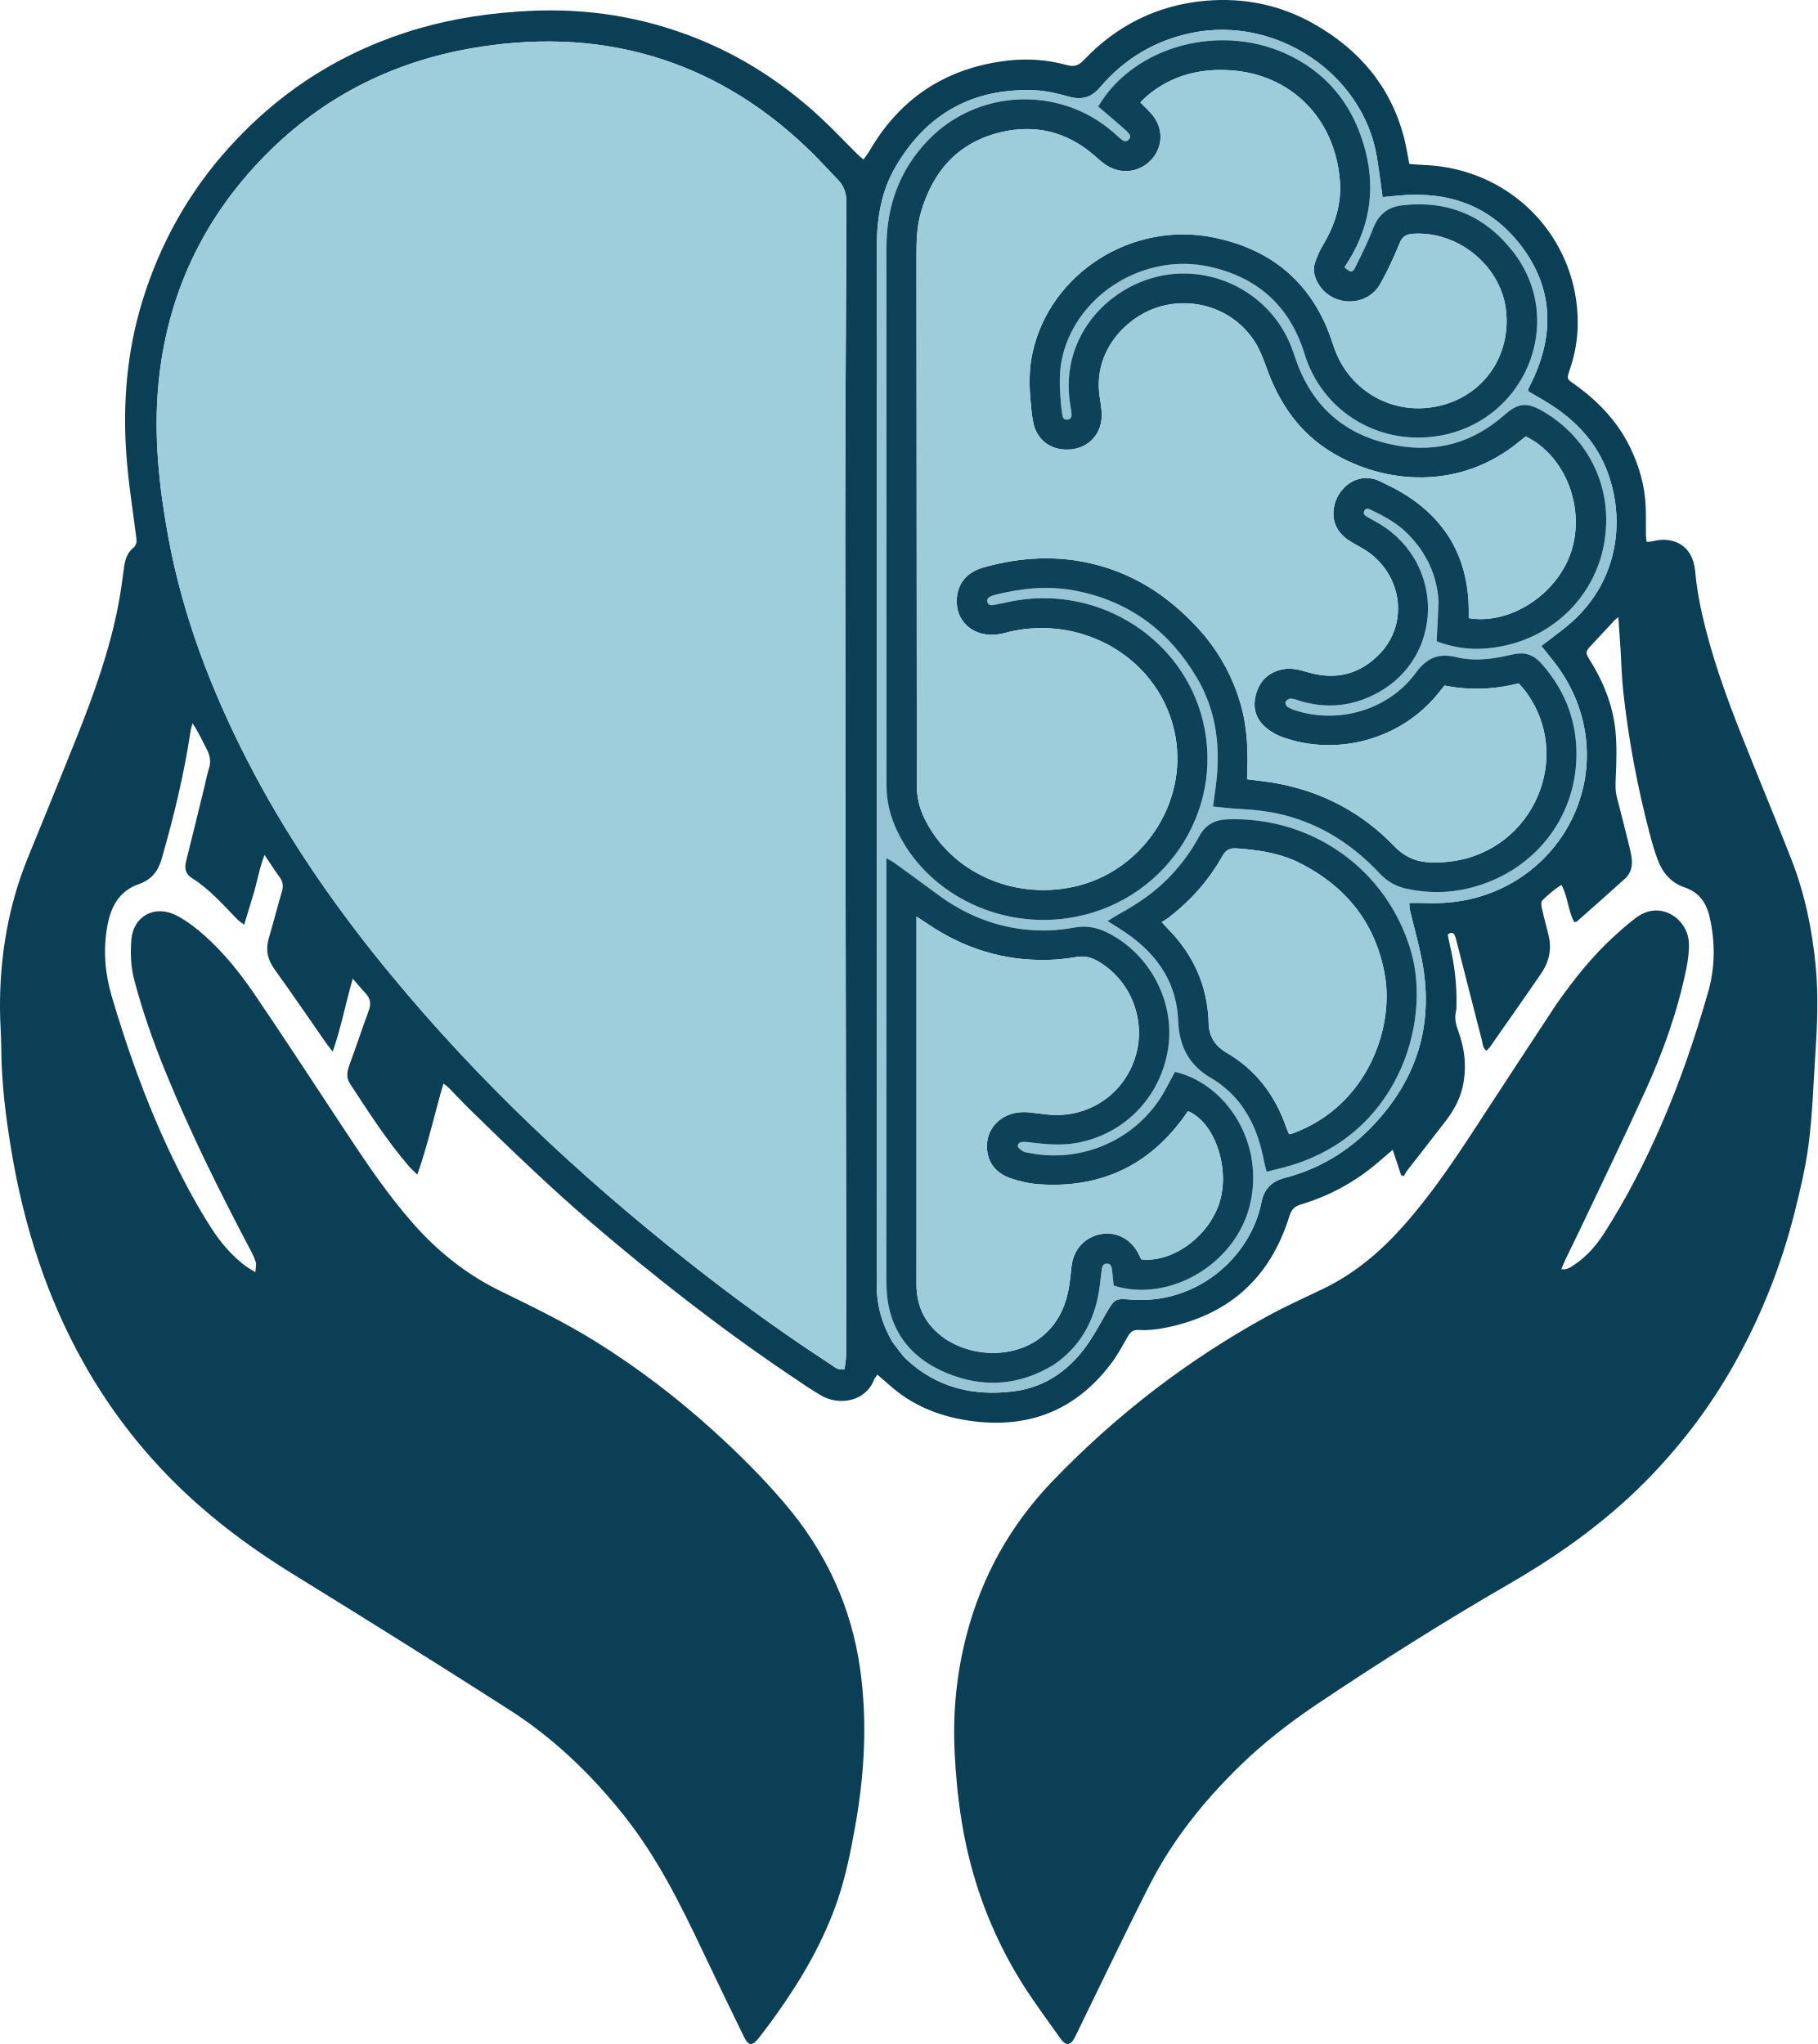
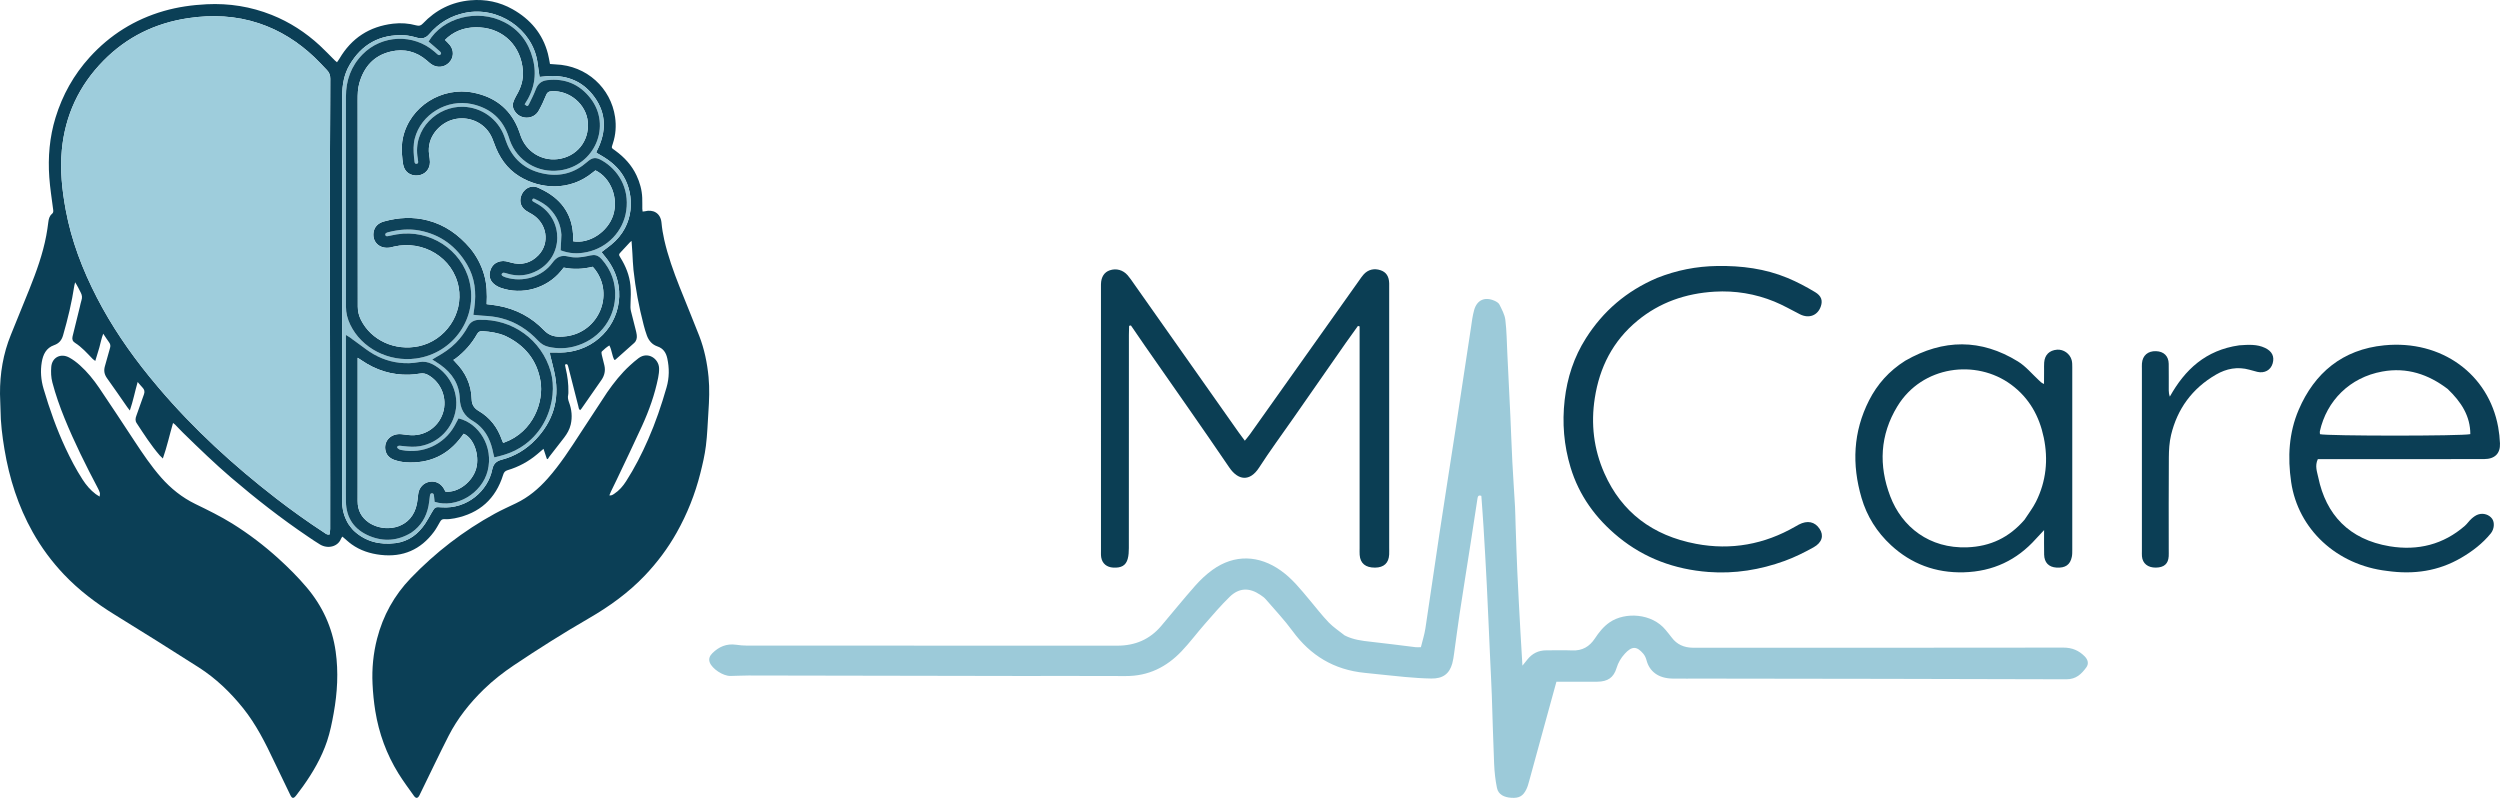
- <svg xmlns="http://www.w3.org/2000/svg" width="40" height="45" viewBox="0 0 40 45" fill="none">
+ <svg xmlns="http://www.w3.org/2000/svg" width="141" height="45" viewBox="0 0 141 45" fill="none">
  <path d="M34.244 22.127C34.629 21.575 35.036 21.061 35.525 20.614C35.683 20.47 35.845 20.327 36.017 20.199C36.55 19.802 37.152 20.239 37.172 20.757C37.18 20.94 37.155 21.127 37.119 21.308C36.93 22.248 36.609 23.149 36.211 24.022C35.749 25.037 35.262 26.041 34.785 27.049C34.679 27.273 34.568 27.495 34.46 27.718C34.428 27.785 34.402 27.855 34.365 27.942C34.492 27.96 34.569 27.899 34.645 27.848C34.923 27.665 35.135 27.419 35.311 27.144C35.793 26.393 36.197 25.602 36.554 24.787C36.973 23.834 37.306 22.851 37.593 21.852C37.751 21.306 37.754 20.755 37.633 20.204C37.564 19.894 37.411 19.648 37.078 19.537C36.782 19.437 36.593 19.215 36.487 18.932C36.412 18.733 36.355 18.527 36.301 18.322C36.035 17.303 35.842 16.271 35.728 15.226C35.694 14.912 35.687 14.596 35.667 14.281C35.653 14.059 35.637 13.836 35.62 13.587C35.577 13.622 35.555 13.636 35.538 13.654C35.368 13.836 35.2 14.02 35.029 14.201C34.897 14.34 34.888 14.363 34.986 14.521C35.29 15.007 35.502 15.529 35.557 16.098C35.589 16.431 35.578 16.769 35.563 17.103C35.557 17.255 35.548 17.401 35.587 17.551C35.682 17.91 35.77 18.27 35.86 18.63C35.881 18.717 35.903 18.804 35.913 18.892C35.934 19.064 35.899 19.224 35.765 19.345C35.416 19.661 35.063 19.973 34.71 20.285C34.701 20.293 34.685 20.293 34.651 20.302C34.51 20.056 34.516 19.754 34.367 19.482C34.203 19.583 34.071 19.703 33.944 19.824C33.911 19.856 33.927 19.953 33.941 20.016C33.985 20.217 34.043 20.415 34.089 20.616C34.155 20.906 34.092 21.179 33.927 21.422C33.553 21.969 33.171 22.51 32.791 23.054C32.772 23.081 32.746 23.103 32.72 23.133C32.631 23.074 32.637 22.983 32.618 22.91C32.432 22.191 32.251 21.472 32.067 20.753C32.054 20.7 32.041 20.645 32.02 20.595C31.993 20.532 31.945 20.519 31.865 20.571C31.877 20.634 31.888 20.706 31.905 20.777C32.009 21.213 32.066 21.654 32.057 22.103C32.056 22.158 32.059 22.214 32.046 22.267C32.01 22.414 32.042 22.549 32.093 22.689C32.244 23.097 32.288 23.516 32.189 23.944C32.125 24.216 31.99 24.456 31.821 24.677C31.54 25.045 31.253 25.408 30.969 25.774C30.94 25.811 30.92 25.855 30.895 25.895C30.876 25.887 30.857 25.878 30.838 25.87C30.779 25.692 30.721 25.515 30.654 25.314C30.525 25.424 30.416 25.518 30.307 25.61C29.812 26.029 29.252 26.333 28.629 26.518C28.48 26.563 28.421 26.64 28.378 26.778C27.96 28.128 27.052 28.956 25.638 29.234C25.454 29.27 25.261 29.293 25.076 29.28C24.931 29.269 24.876 29.331 24.817 29.433C24.707 29.624 24.604 29.821 24.472 29.997C23.728 30.999 22.725 31.441 21.467 31.295C20.876 31.227 20.319 31.048 19.833 30.7C19.653 30.571 19.493 30.417 19.311 30.264C19.285 30.303 19.253 30.337 19.237 30.377C19.056 30.846 18.481 30.967 18.056 30.713C17.829 30.578 17.611 30.428 17.392 30.28C15.862 29.249 14.414 28.115 13.016 26.92C12.568 26.537 12.134 26.139 11.704 25.736C11.238 25.301 10.783 24.855 10.326 24.41C10.172 24.26 10.027 24.101 9.877 23.948C9.85 23.92 9.816 23.899 9.76 23.855C9.563 24.524 9.422 25.185 9.185 25.86C9.107 25.783 9.052 25.735 9.005 25.681C8.515 25.113 8.114 24.484 7.705 23.861C7.617 23.727 7.637 23.593 7.69 23.449C7.838 23.049 7.97 22.644 8.118 22.244C8.176 22.089 8.146 21.968 8.033 21.853C7.947 21.765 7.872 21.669 7.764 21.544C7.607 22.094 7.508 22.617 7.323 23.153C7.26 23.071 7.217 23.02 7.179 22.965C6.8 22.421 6.427 21.873 6.039 21.335C5.885 21.12 5.843 20.905 5.916 20.656C6.017 20.313 6.105 19.967 6.206 19.624C6.24 19.509 6.229 19.413 6.157 19.315C6.049 19.167 5.95 19.011 5.822 18.821C5.713 19.102 5.673 19.357 5.602 19.604C5.531 19.846 5.456 20.087 5.374 20.357C5.303 20.302 5.257 20.276 5.222 20.239C4.909 19.916 4.613 19.577 4.225 19.332C4.094 19.25 4.054 19.127 4.093 18.973C4.232 18.42 4.366 17.866 4.502 17.312C4.533 17.186 4.555 17.056 4.596 16.932C4.643 16.786 4.63 16.652 4.561 16.516C4.461 16.321 4.369 16.122 4.237 15.921C4.222 15.982 4.202 16.042 4.193 16.103C4.049 17.055 3.824 17.989 3.556 18.915C3.478 19.185 3.332 19.368 3.05 19.467C2.603 19.623 2.428 19.994 2.356 20.422C2.27 20.93 2.311 21.43 2.457 21.927C2.794 23.07 3.19 24.191 3.695 25.273C3.981 25.884 4.293 26.483 4.661 27.052C4.861 27.36 5.097 27.64 5.395 27.865C5.453 27.909 5.519 27.944 5.62 28.007C5.627 27.909 5.646 27.85 5.632 27.799C5.609 27.714 5.57 27.631 5.529 27.552C4.844 26.254 4.19 24.941 3.637 23.582C3.369 22.925 3.135 22.257 2.954 21.571C2.877 21.279 2.868 20.985 2.891 20.692C2.933 20.163 3.416 19.905 3.897 20.161C4.115 20.277 4.318 20.433 4.503 20.598C4.924 20.973 5.277 21.412 5.592 21.874C6.271 22.872 6.929 23.885 7.595 24.893C8.059 25.596 8.529 26.295 9.088 26.931C9.634 27.551 10.27 28.061 11.018 28.425C11.727 28.77 12.434 29.115 13.103 29.531C14.032 30.11 14.898 30.769 15.706 31.503C16.267 32.012 16.802 32.544 17.289 33.12C18.183 34.174 18.738 35.379 18.931 36.74C19.095 37.907 19.028 39.067 18.82 40.222C18.724 40.757 18.618 41.289 18.445 41.805C18.135 42.727 17.651 43.559 17.088 44.35C16.964 44.525 16.834 44.696 16.703 44.865C16.558 45.051 16.475 45.046 16.375 44.842C16.07 44.217 15.767 43.591 15.469 42.962C14.968 41.903 14.447 40.856 13.703 39.931C12.991 39.045 12.179 38.263 11.218 37.647C9.642 36.638 8.056 35.646 6.463 34.664C5.415 34.018 4.444 33.282 3.6 32.392C2.916 31.671 2.331 30.878 1.845 30.013C1.022 28.548 0.524 26.976 0.25 25.331C0.126 24.586 0.033 23.837 0.028 23.08C0.026 22.792 0.002 22.505 0 22.217C-0.007 21.066 0.178 19.949 0.616 18.877C0.967 18.016 1.319 17.156 1.664 16.294C2.055 15.316 2.414 14.326 2.609 13.289C2.656 13.039 2.693 12.787 2.724 12.536C2.746 12.354 2.784 12.183 2.935 12.059C3.009 11.998 3.011 11.922 3 11.835C2.922 11.223 2.823 10.612 2.78 9.997C2.7 8.86 2.795 7.735 3.131 6.636C3.522 5.361 4.159 4.218 5.061 3.225C6.2 1.971 7.593 1.095 9.238 0.621C10.026 0.394 10.832 0.281 11.654 0.24C12.925 0.177 14.147 0.372 15.324 0.841C16.34 1.245 17.239 1.832 18.037 2.567C18.327 2.834 18.597 3.123 18.877 3.401C18.91 3.434 18.949 3.463 19.006 3.511C19.057 3.437 19.107 3.374 19.147 3.305C19.821 2.155 20.829 1.493 22.17 1.335C22.61 1.283 23.052 1.314 23.481 1.432C23.631 1.473 23.731 1.452 23.845 1.332C24.574 0.561 25.474 0.108 26.543 0.016C27.379 -0.055 28.175 0.107 28.906 0.519C29.917 1.087 30.608 1.906 30.902 3.027C30.926 3.12 30.944 3.214 30.963 3.308C30.982 3.402 30.998 3.496 31.019 3.609C31.131 3.617 31.233 3.628 31.335 3.632C33.102 3.699 34.455 4.977 34.69 6.601C34.762 7.1 34.728 7.602 34.567 8.088C34.471 8.377 34.474 8.328 34.712 8.502C35.219 8.874 35.632 9.323 35.899 9.892C36.088 10.294 36.205 10.717 36.222 11.162C36.23 11.366 36.224 11.571 36.226 11.775C36.227 11.822 36.236 11.869 36.243 11.931C36.298 11.925 36.345 11.925 36.388 11.914C36.798 11.806 37.255 11.981 37.309 12.565C37.338 12.885 37.391 13.205 37.462 13.519C37.669 14.433 37.985 15.313 38.33 16.184C38.695 17.105 39.078 18.02 39.437 18.943C39.727 19.691 39.886 20.47 39.963 21.267C40.026 21.926 39.998 22.583 39.954 23.24C39.911 23.876 39.893 24.516 39.813 25.147C39.748 25.67 39.626 26.188 39.497 26.7C39.201 27.872 38.757 28.989 38.161 30.046C37.669 30.922 37.07 31.721 36.375 32.453C35.45 33.425 34.373 34.202 33.21 34.874C31.77 35.707 30.364 36.595 28.983 37.521C28.382 37.925 27.812 38.369 27.294 38.872C26.495 39.649 25.805 40.514 25.3 41.504C24.79 42.504 24.309 43.519 23.816 44.527C23.762 44.638 23.71 44.751 23.653 44.861C23.562 45.035 23.461 45.048 23.343 44.883C23.047 44.467 22.741 44.056 22.472 43.623C21.8 42.537 21.371 41.359 21.167 40.104C21.085 39.596 21.035 39.085 21.011 38.57C20.97 37.706 21.052 36.858 21.267 36.022C21.6 34.724 22.233 33.578 23.167 32.607C24.558 31.16 26.136 29.94 27.908 28.97C28.299 28.757 28.707 28.574 29.108 28.381C29.805 28.047 30.379 27.563 30.885 26.993C31.596 26.193 32.17 25.299 32.749 24.407C33.242 23.65 33.74 22.895 34.244 22.127ZM8.427 21.245C8.604 21.458 8.779 21.672 8.958 21.883C10.929 24.202 13.166 26.248 15.579 28.114C16.453 28.789 17.352 29.432 18.279 30.036C18.363 30.09 18.439 30.175 18.589 30.143C18.6 30.044 18.622 29.939 18.622 29.833C18.625 28.941 18.625 28.048 18.623 27.156C18.616 22.035 18.606 16.913 18.603 11.792C18.602 9.823 18.616 7.854 18.624 5.884C18.625 5.404 18.623 4.923 18.628 4.443C18.63 4.254 18.574 4.092 18.442 3.956C18.206 3.712 17.979 3.459 17.732 3.227C16.829 2.373 15.801 1.713 14.606 1.316C13.3 0.883 11.967 0.821 10.61 1.025C8.75 1.304 7.152 2.088 5.843 3.415C4.455 4.822 3.671 6.512 3.487 8.46C3.38 9.595 3.501 10.722 3.707 11.84C4.028 13.576 4.654 15.208 5.462 16.777C6.279 18.364 7.282 19.833 8.427 21.245ZM19.649 29.554C19.752 29.683 19.842 29.827 19.962 29.938C20.625 30.552 21.431 30.743 22.309 30.631C23.048 30.538 23.593 30.119 23.992 29.515C24.121 29.319 24.23 29.11 24.349 28.908C24.537 28.589 24.538 28.584 24.904 28.612C26.348 28.721 27.524 27.676 27.763 26.474C27.824 26.171 27.988 26.007 28.283 25.93C29.039 25.734 29.681 25.345 30.214 24.785C31.181 23.768 31.557 22.573 31.307 21.201C31.236 20.81 31.124 20.426 31.033 20.038C31.021 19.989 31.023 19.936 31.018 19.879C31.14 19.879 31.244 19.875 31.348 19.88C31.713 19.896 32.074 19.867 32.429 19.778C34.088 19.364 35.155 17.767 34.885 16.108C34.786 15.503 34.531 14.97 34.143 14.494C34.071 14.405 34 14.315 33.924 14.22C34.119 14.071 34.298 13.94 34.47 13.801C35.834 12.697 35.777 10.984 35.175 9.958C34.881 9.456 34.451 9.091 33.951 8.798C33.844 8.735 33.736 8.673 33.636 8.614C33.638 8.584 33.635 8.569 33.64 8.558C33.684 8.465 33.733 8.373 33.774 8.279C34.234 7.23 34.145 6.234 33.419 5.334C32.752 4.509 31.847 4.207 30.792 4.305C30.677 4.315 30.561 4.327 30.431 4.34C30.387 4.032 30.352 3.746 30.306 3.463C30.007 1.63 28.093 0.343 26.237 0.723C25.418 0.891 24.745 1.297 24.212 1.923C24.022 2.146 23.809 2.209 23.524 2.128C23.284 2.06 23.033 1.999 22.785 1.988C21.419 1.93 20.398 2.502 19.718 3.66C19.401 4.198 19.301 4.793 19.299 5.404C19.294 6.853 19.297 8.302 19.297 9.751C19.298 14.509 19.3 19.268 19.3 24.026C19.301 25.441 19.301 26.855 19.296 28.27C19.294 28.721 19.404 29.139 19.649 29.554Z" fill="#0B3F56" />
  <path d="M8.418 21.234C7.282 19.833 6.279 18.364 5.462 16.777C4.654 15.208 4.028 13.576 3.707 11.84C3.501 10.722 3.38 9.595 3.487 8.46C3.671 6.512 4.455 4.822 5.843 3.415C7.152 2.088 8.75 1.304 10.61 1.025C11.967 0.821 13.3 0.883 14.606 1.316C15.801 1.713 16.829 2.373 17.732 3.227C17.979 3.459 18.206 3.712 18.442 3.956C18.574 4.092 18.63 4.254 18.628 4.443C18.623 4.923 18.625 5.404 18.624 5.884C18.616 7.854 18.602 9.823 18.603 11.792C18.606 16.913 18.616 22.035 18.623 27.156C18.625 28.048 18.625 28.941 18.622 29.833C18.622 29.939 18.6 30.044 18.589 30.143C18.439 30.175 18.363 30.09 18.279 30.036C17.352 29.432 16.453 28.789 15.579 28.114C13.166 26.248 10.929 24.202 8.958 21.883C8.779 21.672 8.604 21.458 8.418 21.234Z" fill="#9ECDDC" />
  <path d="M19.641 29.541C19.404 29.139 19.294 28.721 19.296 28.27C19.301 26.855 19.301 25.441 19.3 24.026C19.3 19.268 19.298 14.509 19.297 9.751C19.297 8.302 19.294 6.853 19.299 5.404C19.301 4.793 19.401 4.198 19.718 3.66C20.398 2.502 21.419 1.93 22.785 1.988C23.033 1.999 23.284 2.06 23.524 2.128C23.809 2.209 24.022 2.146 24.212 1.923C24.745 1.297 25.418 0.891 26.237 0.723C28.093 0.343 30.007 1.63 30.306 3.463C30.352 3.746 30.387 4.032 30.431 4.34C30.561 4.327 30.677 4.315 30.792 4.305C31.847 4.207 32.752 4.509 33.419 5.334C34.145 6.234 34.234 7.23 33.774 8.279C33.733 8.373 33.684 8.465 33.64 8.558C33.635 8.569 33.638 8.584 33.636 8.614C33.736 8.673 33.844 8.735 33.951 8.798C34.451 9.091 34.881 9.456 35.175 9.958C35.777 10.984 35.834 12.697 34.47 13.801C34.298 13.94 34.119 14.071 33.924 14.22C34 14.315 34.071 14.405 34.143 14.494C34.531 14.97 34.786 15.503 34.885 16.108C35.155 17.767 34.088 19.364 32.429 19.778C32.074 19.867 31.713 19.896 31.348 19.88C31.244 19.875 31.14 19.879 31.018 19.879C31.023 19.936 31.021 19.989 31.033 20.038C31.124 20.426 31.236 20.81 31.307 21.201C31.557 22.573 31.181 23.768 30.214 24.785C29.681 25.345 29.039 25.734 28.283 25.93C27.988 26.007 27.824 26.171 27.763 26.474C27.524 27.676 26.348 28.721 24.904 28.612C24.538 28.584 24.537 28.589 24.349 28.908C24.23 29.11 24.121 29.319 23.992 29.515C23.593 30.119 23.048 30.538 22.309 30.631C21.431 30.743 20.625 30.552 19.962 29.938C19.842 29.827 19.752 29.683 19.641 29.541ZM31.666 13.264C31.651 13.549 31.636 13.835 31.62 14.118C32.106 14.302 32.567 14.332 33.108 14.217C34.264 13.972 35.152 13.05 35.321 11.878C35.505 10.603 34.858 9.572 33.958 9.054C33.604 8.85 33.418 8.867 33.111 9.137C32.431 9.735 31.645 9.97 30.743 9.808C29.74 9.628 29.02 9.092 28.617 8.164C28.552 8.012 28.502 7.855 28.446 7.7C28.093 6.717 27.172 6.056 26.125 6.022C24.694 5.975 23.262 7.242 23.561 8.941C23.571 9.001 23.581 9.062 23.585 9.124C23.588 9.185 23.564 9.232 23.493 9.238C23.422 9.244 23.391 9.201 23.382 9.141C23.368 9.046 23.357 8.95 23.349 8.855C23.319 8.505 23.305 8.156 23.394 7.81C23.744 6.445 25.22 5.562 26.619 5.871C27.666 6.103 28.354 6.714 28.688 7.713C28.71 7.778 28.729 7.844 28.752 7.909C29.169 9.076 30.326 9.774 31.57 9.611C33.544 9.352 34.512 7.091 33.3 5.539C32.689 4.755 31.87 4.401 30.855 4.521C30.526 4.561 30.333 4.738 30.218 5.039C30.11 5.321 29.974 5.592 29.84 5.864C29.767 6.013 29.739 6.011 29.589 5.884C30.122 5.097 30.292 4.24 30.052 3.315C29.813 2.397 29.295 1.683 28.429 1.243C26.927 0.48 24.971 0.985 24.171 2.345C24.279 2.437 24.389 2.531 24.499 2.625C24.599 2.712 24.7 2.796 24.796 2.886C24.851 2.938 24.919 2.998 24.84 3.077C24.773 3.143 24.711 3.094 24.657 3.049C24.603 3.004 24.553 2.956 24.501 2.911C23.325 1.886 21.529 1.957 20.442 3.072C19.794 3.737 19.511 4.543 19.511 5.451C19.51 9.4 19.512 13.348 19.512 17.296C19.512 17.653 19.598 17.987 19.753 18.309C20.388 19.634 21.917 20.435 23.476 20.218C25.592 19.924 26.981 17.888 26.471 15.851C26.027 14.072 24.237 12.917 22.386 13.217C22.221 13.243 22.058 13.285 21.893 13.315C21.832 13.325 21.758 13.338 21.734 13.258C21.708 13.171 21.779 13.139 21.846 13.112C21.865 13.104 21.886 13.1 21.906 13.095C22.482 12.95 23.063 12.89 23.651 13.001C24.854 13.228 25.739 13.898 26.344 14.924C26.79 15.678 26.872 16.504 26.753 17.357C26.735 17.483 26.718 17.61 26.698 17.756C26.891 17.774 27.063 17.797 27.236 17.806C27.586 17.824 27.933 17.86 28.273 17.947C29.104 18.162 29.787 18.611 30.362 19.226C30.524 19.399 30.716 19.513 30.948 19.564C31.42 19.669 31.891 19.667 32.36 19.548C33.687 19.214 34.618 18.12 34.693 16.777C34.738 15.961 34.481 15.235 33.932 14.614C33.807 14.473 33.657 14.377 33.461 14.386C33.357 14.39 33.254 14.416 33.152 14.439C32.786 14.52 32.414 14.556 32.05 14.467C31.653 14.37 31.395 14.492 31.159 14.816C30.573 15.62 29.477 15.949 28.519 15.642C28.454 15.621 28.387 15.594 28.331 15.556C28.305 15.538 28.282 15.476 28.295 15.452C28.313 15.418 28.364 15.379 28.401 15.38C28.469 15.381 28.537 15.407 28.603 15.428C29.204 15.613 29.782 15.549 30.326 15.251C31.774 14.458 31.802 12.418 30.381 11.543C30.286 11.485 30.186 11.434 30.09 11.378C30.04 11.349 29.994 11.313 30.029 11.246C30.066 11.177 30.121 11.201 30.173 11.225C30.476 11.369 30.768 11.527 31.004 11.773C31.399 12.182 31.627 12.662 31.666 13.264ZM23.217 30.031C23.749 29.663 24.046 29.149 24.169 28.533C24.206 28.345 24.223 28.152 24.247 27.962C24.257 27.889 24.274 27.818 24.364 27.819C24.456 27.82 24.469 27.895 24.477 27.966C24.489 28.081 24.5 28.196 24.512 28.303C25.726 28.689 27.177 27.84 27.504 26.556C27.852 25.189 27.007 23.864 25.86 23.597C25.784 23.74 25.709 23.886 25.628 24.03C25.042 25.07 23.846 25.616 22.66 25.384C22.612 25.375 22.558 25.371 22.519 25.347C22.471 25.317 22.4 25.268 22.401 25.229C22.404 25.143 22.491 25.138 22.562 25.14C22.625 25.142 22.687 25.153 22.749 25.16C23.063 25.197 23.378 25.219 23.69 25.164C24.753 24.976 25.555 24.143 25.713 23.067C25.863 22.046 25.304 20.992 24.368 20.529C24.136 20.414 23.898 20.372 23.638 20.422C23.272 20.492 22.902 20.503 22.531 20.46C21.833 20.379 21.212 20.115 20.652 19.703C20.334 19.468 20.014 19.235 19.693 19.002C19.646 18.968 19.592 18.942 19.51 18.894C19.51 19.008 19.51 19.088 19.51 19.168C19.51 21.694 19.51 24.221 19.51 26.747C19.51 27.262 19.503 27.777 19.511 28.291C19.526 29.22 19.982 29.876 20.843 30.232C21.647 30.564 22.442 30.506 23.217 30.031ZM26.689 23.756C27.063 23.981 27.338 24.294 27.533 24.677C27.677 24.962 27.763 25.265 27.823 25.576C27.837 25.647 27.859 25.718 27.879 25.796C28.015 25.762 28.129 25.735 28.244 25.705C30.764 25.052 31.507 22.53 31.061 20.961C30.551 19.172 28.906 17.969 27.01 18.038C26.735 18.048 26.529 18.163 26.399 18.404C26.215 18.746 25.986 19.056 25.713 19.335C25.394 19.659 25.02 19.91 24.622 20.129C24.546 20.17 24.474 20.219 24.378 20.278C24.549 20.388 24.692 20.473 24.827 20.568C25.494 21.039 25.903 21.659 25.932 22.481C25.952 23.032 26.17 23.46 26.689 23.756Z" fill="#96C5D5" />
  <path d="M31.664 13.246C31.627 12.662 31.399 12.182 31.004 11.773C30.768 11.527 30.476 11.369 30.173 11.225C30.121 11.201 30.066 11.177 30.029 11.246C29.994 11.313 30.04 11.349 30.09 11.378C30.186 11.434 30.286 11.485 30.381 11.543C31.802 12.418 31.774 14.458 30.326 15.251C29.782 15.549 29.204 15.613 28.603 15.428C28.537 15.407 28.469 15.381 28.401 15.38C28.364 15.379 28.313 15.418 28.295 15.452C28.282 15.476 28.305 15.538 28.331 15.556C28.387 15.594 28.454 15.621 28.519 15.642C29.477 15.949 30.573 15.62 31.159 14.816C31.395 14.492 31.653 14.37 32.05 14.467C32.414 14.556 32.786 14.52 33.152 14.439C33.254 14.416 33.357 14.39 33.461 14.386C33.657 14.377 33.807 14.473 33.932 14.614C34.481 15.235 34.738 15.961 34.693 16.777C34.618 18.12 33.687 19.214 32.36 19.548C31.891 19.667 31.42 19.669 30.948 19.564C30.716 19.513 30.524 19.399 30.362 19.226C29.787 18.611 29.104 18.162 28.273 17.947C27.933 17.86 27.586 17.824 27.236 17.806C27.063 17.797 26.891 17.774 26.698 17.756C26.718 17.61 26.735 17.483 26.753 17.357C26.872 16.504 26.79 15.678 26.344 14.924C25.739 13.898 24.854 13.228 23.651 13.001C23.063 12.89 22.482 12.95 21.906 13.095C21.886 13.1 21.865 13.104 21.846 13.112C21.779 13.139 21.708 13.171 21.734 13.258C21.758 13.338 21.832 13.325 21.893 13.315C22.058 13.285 22.221 13.243 22.386 13.217C24.237 12.917 26.027 14.072 26.471 15.851C26.981 17.888 25.592 19.924 23.476 20.218C21.917 20.435 20.388 19.634 19.753 18.309C19.598 17.987 19.512 17.653 19.512 17.296C19.512 13.348 19.51 9.4 19.511 5.451C19.511 4.543 19.794 3.737 20.442 3.072C21.529 1.957 23.325 1.886 24.501 2.911C24.553 2.956 24.603 3.004 24.657 3.049C24.711 3.094 24.773 3.143 24.84 3.077C24.919 2.998 24.851 2.938 24.796 2.886C24.7 2.796 24.599 2.712 24.499 2.625C24.389 2.531 24.279 2.437 24.171 2.345C24.971 0.985 26.927 0.48 28.429 1.243C29.295 1.683 29.813 2.397 30.052 3.315C30.292 4.24 30.122 5.097 29.589 5.884C29.739 6.011 29.767 6.013 29.84 5.864C29.974 5.592 30.11 5.321 30.218 5.039C30.333 4.738 30.526 4.561 30.855 4.521C31.87 4.401 32.689 4.755 33.3 5.539C34.512 7.091 33.544 9.352 31.57 9.611C30.326 9.774 29.169 9.076 28.752 7.909C28.729 7.844 28.71 7.778 28.688 7.713C28.354 6.714 27.666 6.103 26.619 5.871C25.22 5.562 23.744 6.445 23.394 7.81C23.305 8.156 23.319 8.505 23.349 8.855C23.357 8.95 23.368 9.046 23.382 9.141C23.391 9.201 23.422 9.244 23.493 9.238C23.564 9.232 23.588 9.185 23.585 9.124C23.581 9.062 23.571 9.001 23.561 8.941C23.262 7.242 24.694 5.975 26.125 6.022C27.172 6.056 28.093 6.717 28.446 7.7C28.502 7.855 28.552 8.012 28.617 8.164C29.02 9.092 29.74 9.628 30.743 9.808C31.645 9.97 32.431 9.735 33.111 9.137C33.418 8.867 33.604 8.85 33.958 9.054C34.858 9.572 35.505 10.603 35.321 11.878C35.152 13.05 34.264 13.972 33.108 14.217C32.567 14.332 32.106 14.302 31.62 14.118C31.636 13.835 31.651 13.549 31.664 13.246ZM26.515 13.997C26.879 14.441 27.142 14.937 27.302 15.485C27.462 16.031 27.475 16.591 27.447 17.155C27.68 17.186 27.888 17.206 28.093 17.244C29.108 17.429 29.979 17.893 30.684 18.626C30.936 18.889 31.214 18.987 31.554 18.989C31.693 18.99 31.833 18.979 31.971 18.96C33.763 18.708 34.644 16.641 33.57 15.212C33.526 15.152 33.474 15.098 33.427 15.045C32.875 15.183 32.334 15.203 31.794 15.092C31.734 15.166 31.683 15.231 31.63 15.295C30.825 16.272 29.439 16.659 28.239 16.233C28.092 16.181 27.945 16.096 27.832 15.992C27.615 15.791 27.566 15.532 27.654 15.253C27.742 14.974 27.928 14.8 28.224 14.737C28.426 14.694 28.612 14.749 28.8 14.804C29.409 14.98 29.94 14.839 30.37 14.391C31.032 13.699 30.849 12.588 30.005 12.082C29.892 12.014 29.771 11.956 29.664 11.881C29.395 11.694 29.294 11.413 29.375 11.102C29.478 10.702 29.924 10.35 30.417 10.617C30.497 10.659 30.58 10.695 30.661 10.737C31.752 11.308 32.313 12.198 32.327 13.416C32.328 13.482 32.327 13.548 32.327 13.609C33.239 13.762 34.271 13.083 34.579 12.152C34.899 11.181 34.452 10.03 33.583 9.609C33.537 9.644 33.487 9.681 33.44 9.72C32.131 10.805 30.464 10.667 29.294 9.948C28.574 9.506 28.14 8.848 27.867 8.072C27.799 7.879 27.72 7.684 27.61 7.512C27.147 6.793 26.23 6.498 25.422 6.785C24.782 7.012 24.064 7.725 24.201 8.712C24.221 8.854 24.249 8.997 24.249 9.14C24.25 9.551 23.967 9.857 23.567 9.894C23.141 9.933 22.814 9.696 22.737 9.28C22.703 9.098 22.688 8.912 22.674 8.728C22.649 8.405 22.656 8.083 22.726 7.765C23.11 6.012 24.919 4.861 26.712 5.228C27.875 5.466 28.718 6.095 29.189 7.178C29.261 7.341 29.314 7.512 29.374 7.681C29.683 8.544 30.53 9.077 31.434 8.977C32.508 8.858 33.245 7.971 33.153 6.885C33.069 5.884 32.119 5.086 31.11 5.146C30.949 5.156 30.866 5.203 30.804 5.357C30.68 5.662 30.542 5.964 30.379 6.251C30.084 6.772 29.316 6.762 29.013 6.242C28.93 6.101 28.889 5.945 28.942 5.787C28.987 5.652 29.044 5.517 29.118 5.395C29.381 4.958 29.53 4.49 29.491 3.982C29.385 2.603 28.411 1.632 27.076 1.547C26.402 1.504 25.785 1.663 25.26 2.1C25.204 2.147 25.154 2.2 25.098 2.254C25.198 2.357 25.292 2.44 25.369 2.536C25.617 2.843 25.596 3.255 25.326 3.532C25.055 3.81 24.641 3.846 24.315 3.614C24.23 3.554 24.155 3.482 24.076 3.414C23.48 2.9 22.788 2.73 22.025 2.912C21.077 3.139 20.531 3.777 20.27 4.674C20.176 4.994 20.171 5.324 20.171 5.654C20.174 9.534 20.178 13.413 20.179 17.292C20.179 17.56 20.241 17.808 20.36 18.045C20.94 19.197 22.277 19.807 23.61 19.528C25.125 19.211 26.143 17.7 25.87 16.207C25.562 14.518 23.853 13.532 22.232 13.906C22.157 13.924 22.084 13.947 22.008 13.96C21.439 14.059 21.002 13.683 21.063 13.137C21.102 12.789 21.331 12.58 21.657 12.489C22.472 12.262 23.295 12.216 24.122 12.431C25.09 12.682 25.858 13.232 26.515 13.997Z" fill="#0E4259" />
  <path d="M23.204 30.039C22.442 30.506 21.647 30.564 20.843 30.232C19.982 29.876 19.526 29.22 19.511 28.291C19.503 27.777 19.51 27.262 19.51 26.747C19.51 24.221 19.51 21.694 19.51 19.168C19.51 19.088 19.51 19.008 19.51 18.894C19.592 18.942 19.646 18.968 19.693 19.002C20.014 19.235 20.334 19.468 20.652 19.703C21.212 20.115 21.833 20.379 22.531 20.46C22.902 20.503 23.272 20.492 23.638 20.422C23.898 20.372 24.136 20.414 24.368 20.529C25.304 20.992 25.863 22.046 25.713 23.067C25.555 24.143 24.753 24.976 23.69 25.164C23.378 25.219 23.063 25.197 22.749 25.16C22.687 25.153 22.625 25.142 22.562 25.14C22.491 25.138 22.404 25.143 22.401 25.229C22.4 25.268 22.471 25.317 22.519 25.347C22.558 25.371 22.612 25.375 22.66 25.384C23.846 25.616 25.042 25.07 25.628 24.03C25.709 23.886 25.784 23.74 25.86 23.597C27.007 23.864 27.852 25.189 27.504 26.556C27.177 27.84 25.726 28.689 24.512 28.303C24.5 28.196 24.489 28.081 24.477 27.966C24.469 27.895 24.456 27.82 24.364 27.819C24.274 27.818 24.257 27.889 24.247 27.962C24.223 28.152 24.206 28.345 24.169 28.533C24.046 29.149 23.749 29.663 23.204 30.039ZM20.841 29.5C20.896 29.53 20.95 29.562 21.006 29.59C21.886 30.027 23.248 29.773 23.514 28.412C23.549 28.237 23.565 28.059 23.584 27.882C23.625 27.509 23.875 27.233 24.234 27.169C24.578 27.108 24.905 27.285 25.068 27.62C25.086 27.656 25.103 27.693 25.119 27.726C25.831 27.807 26.654 27.181 26.86 26.408C27.06 25.654 26.713 24.699 26.153 24.465C26.148 24.469 26.141 24.472 26.137 24.478C26.105 24.523 26.074 24.568 26.041 24.613C25.262 25.675 24.205 26.162 22.877 26.073C22.663 26.058 22.446 26.011 22.244 25.941C21.965 25.844 21.77 25.65 21.729 25.346C21.66 24.827 22.082 24.433 22.644 24.488C22.776 24.502 22.907 24.52 23.039 24.535C23.913 24.635 24.71 24.126 24.981 23.294C25.248 22.473 24.886 21.557 24.135 21.145C23.994 21.067 23.855 21.042 23.694 21.069C23.488 21.104 23.278 21.127 23.069 21.133C22.093 21.158 21.209 20.88 20.409 20.334C20.343 20.289 20.274 20.246 20.172 20.179C20.172 20.295 20.172 20.375 20.172 20.454C20.172 22.692 20.172 24.93 20.172 27.168C20.172 27.531 20.173 27.895 20.171 28.259C20.169 28.778 20.375 29.189 20.841 29.5Z" fill="#0E4259" />
  <path d="M26.677 23.747C26.17 23.46 25.952 23.032 25.932 22.481C25.903 21.659 25.494 21.039 24.827 20.568C24.692 20.473 24.549 20.388 24.378 20.278C24.474 20.219 24.546 20.17 24.622 20.129C25.02 19.91 25.394 19.659 25.713 19.335C25.986 19.056 26.215 18.746 26.399 18.404C26.529 18.163 26.735 18.048 27.01 18.038C28.906 17.969 30.551 19.172 31.061 20.961C31.507 22.53 30.764 25.052 28.244 25.705C28.129 25.735 28.015 25.762 27.879 25.796C27.859 25.718 27.837 25.647 27.823 25.576C27.763 25.265 27.677 24.962 27.533 24.677C27.338 24.294 27.063 23.981 26.677 23.747ZM28.485 18.941C28.081 18.769 27.655 18.708 27.22 18.678C27.067 18.668 26.98 18.713 26.905 18.847C26.6 19.388 26.193 19.846 25.693 20.223C25.656 20.251 25.613 20.273 25.569 20.301C25.625 20.362 25.652 20.393 25.681 20.422C26.264 21.006 26.581 21.704 26.602 22.524C26.609 22.819 26.745 23.029 27 23.178C27.648 23.557 28.064 24.116 28.306 24.808C28.326 24.864 28.351 24.918 28.373 24.971C28.412 24.962 28.433 24.959 28.453 24.952C30.102 24.346 30.675 22.632 30.485 21.497C30.287 20.318 29.612 19.472 28.485 18.941Z" fill="#0E4259" />
  <path d="M26.506 13.986C25.858 13.232 25.09 12.682 24.122 12.431C23.295 12.216 22.472 12.262 21.657 12.489C21.331 12.58 21.102 12.789 21.063 13.137C21.002 13.683 21.439 14.059 22.008 13.96C22.084 13.947 22.157 13.924 22.232 13.906C23.853 13.532 25.562 14.518 25.87 16.207C26.143 17.7 25.125 19.211 23.61 19.528C22.277 19.807 20.94 19.197 20.36 18.045C20.241 17.808 20.179 17.56 20.179 17.292C20.178 13.413 20.174 9.534 20.171 5.654C20.171 5.324 20.176 4.994 20.27 4.674C20.531 3.777 21.077 3.139 22.025 2.912C22.788 2.73 23.48 2.9 24.076 3.414C24.155 3.482 24.23 3.554 24.315 3.614C24.641 3.846 25.055 3.81 25.326 3.532C25.596 3.255 25.617 2.843 25.369 2.536C25.292 2.44 25.198 2.357 25.098 2.254C25.154 2.2 25.204 2.147 25.26 2.1C25.785 1.663 26.402 1.504 27.076 1.547C28.411 1.632 29.385 2.603 29.491 3.982C29.53 4.49 29.381 4.958 29.118 5.395C29.044 5.517 28.987 5.652 28.942 5.787C28.889 5.945 28.93 6.101 29.013 6.242C29.316 6.762 30.084 6.772 30.379 6.251C30.542 5.964 30.68 5.662 30.804 5.357C30.866 5.203 30.949 5.156 31.11 5.146C32.119 5.086 33.069 5.884 33.153 6.885C33.245 7.971 32.508 8.858 31.434 8.977C30.53 9.077 29.683 8.544 29.374 7.681C29.314 7.512 29.261 7.341 29.189 7.178C28.718 6.095 27.875 5.466 26.712 5.228C24.919 4.861 23.11 6.012 22.726 7.765C22.656 8.083 22.649 8.405 22.674 8.728C22.688 8.912 22.703 9.098 22.737 9.28C22.814 9.696 23.141 9.933 23.567 9.894C23.967 9.857 24.25 9.551 24.249 9.14C24.249 8.997 24.221 8.854 24.201 8.712C24.064 7.725 24.782 7.012 25.422 6.785C26.23 6.498 27.147 6.793 27.61 7.512C27.72 7.684 27.799 7.879 27.867 8.072C28.14 8.848 28.574 9.506 29.294 9.948C30.464 10.667 32.131 10.805 33.44 9.72C33.487 9.681 33.537 9.644 33.583 9.609C34.452 10.03 34.899 11.181 34.579 12.152C34.271 13.083 33.239 13.762 32.327 13.609C32.327 13.548 32.328 13.482 32.327 13.416C32.313 12.198 31.752 11.308 30.661 10.737C30.58 10.695 30.497 10.659 30.417 10.617C29.924 10.35 29.478 10.702 29.375 11.102C29.294 11.413 29.395 11.694 29.664 11.881C29.771 11.956 29.892 12.014 30.005 12.082C30.849 12.588 31.032 13.699 30.37 14.391C29.94 14.839 29.409 14.98 28.8 14.804C28.612 14.749 28.426 14.694 28.224 14.737C27.928 14.8 27.742 14.974 27.654 15.253C27.566 15.532 27.615 15.791 27.832 15.992C27.945 16.096 28.092 16.181 28.239 16.233C29.439 16.659 30.825 16.272 31.63 15.295C31.683 15.231 31.734 15.166 31.794 15.092C32.334 15.203 32.875 15.183 33.427 15.045C33.474 15.098 33.526 15.152 33.57 15.212C34.644 16.641 33.763 18.708 31.971 18.96C31.833 18.979 31.693 18.99 31.554 18.989C31.214 18.987 30.936 18.889 30.684 18.626C29.979 17.893 29.108 17.429 28.093 17.244C27.888 17.206 27.68 17.186 27.447 17.155C27.475 16.591 27.462 16.031 27.302 15.485C27.142 14.937 26.879 14.441 26.506 13.986Z" fill="#9DCCDB" />
  <path d="M20.828 29.492C20.375 29.189 20.169 28.778 20.171 28.259C20.173 27.895 20.172 27.531 20.172 27.168C20.172 24.93 20.172 22.692 20.172 20.454C20.172 20.375 20.172 20.295 20.172 20.179C20.274 20.246 20.343 20.289 20.409 20.334C21.209 20.88 22.093 21.158 23.069 21.133C23.278 21.127 23.488 21.104 23.694 21.069C23.855 21.042 23.994 21.067 24.135 21.145C24.886 21.557 25.248 22.473 24.981 23.294C24.71 24.126 23.913 24.635 23.039 24.535C22.907 24.52 22.776 24.502 22.644 24.488C22.082 24.433 21.66 24.827 21.729 25.346C21.77 25.65 21.965 25.844 22.244 25.941C22.446 26.011 22.663 26.058 22.877 26.073C24.205 26.162 25.262 25.675 26.041 24.613C26.074 24.568 26.105 24.523 26.137 24.478C26.141 24.472 26.148 24.469 26.153 24.465C26.713 24.699 27.06 25.654 26.86 26.408C26.654 27.181 25.831 27.807 25.119 27.726C25.103 27.693 25.086 27.656 25.068 27.62C24.905 27.285 24.578 27.108 24.234 27.169C23.875 27.233 23.625 27.509 23.584 27.882C23.565 28.059 23.549 28.237 23.514 28.412C23.248 29.773 21.886 30.027 21.006 29.59C20.95 29.562 20.896 29.53 20.828 29.492Z" fill="#9DCCDB" />
  <path d="M28.499 18.947C29.612 19.472 30.287 20.318 30.485 21.497C30.675 22.632 30.102 24.346 28.453 24.952C28.433 24.959 28.412 24.962 28.373 24.971C28.351 24.918 28.326 24.864 28.306 24.808C28.064 24.116 27.648 23.557 27 23.178C26.745 23.029 26.609 22.819 26.602 22.524C26.581 21.704 26.264 21.006 25.681 20.422C25.652 20.393 25.625 20.362 25.569 20.301C25.613 20.273 25.656 20.251 25.693 20.223C26.193 19.846 26.6 19.388 26.905 18.847C26.98 18.713 27.067 18.668 27.22 18.678C27.655 18.708 28.081 18.769 28.499 18.947Z" fill="#9DCCDB" />
+   <path d="M75.84 35.838C76.318 36.081 76.808 36.14 77.304 36.194C78.15 36.286 78.993 36.399 79.837 36.501C79.913 36.51 79.992 36.502 80.138 36.502C80.224 36.151 80.337 35.803 80.392 35.446C80.662 33.677 80.911 31.904 81.179 30.135C81.472 28.192 81.78 26.251 82.078 24.309C82.373 22.38 82.661 20.45 82.956 18.521C83.009 18.173 83.047 17.82 83.143 17.482C83.304 16.915 83.748 16.723 84.288 16.962C84.396 17.009 84.523 17.084 84.569 17.179C84.704 17.456 84.865 17.742 84.901 18.037C84.978 18.663 84.982 19.296 85.013 19.927C85.072 21.1 85.13 22.273 85.184 23.446C85.224 24.312 85.252 25.179 85.296 26.045C85.34 26.894 85.4 27.742 85.448 28.592C85.466 28.93 85.468 29.269 85.48 29.607C85.511 30.488 85.536 31.37 85.577 32.251C85.628 33.365 85.69 34.479 85.75 35.593C85.783 36.206 85.822 36.819 85.865 37.544C86.005 37.37 86.073 37.285 86.141 37.2C86.412 36.861 86.763 36.676 87.22 36.679C87.703 36.682 88.187 36.662 88.668 36.684C89.248 36.711 89.651 36.46 89.944 36.02C90.177 35.669 90.428 35.343 90.792 35.094C91.653 34.506 93.17 34.582 93.944 35.531C94.057 35.671 94.175 35.809 94.282 35.953C94.573 36.346 94.977 36.527 95.477 36.532C95.602 36.533 95.726 36.532 95.851 36.532C102.692 36.532 109.532 36.536 116.373 36.525C116.869 36.524 117.245 36.688 117.569 37.012C117.767 37.209 117.82 37.438 117.662 37.649C117.391 38.013 117.099 38.314 116.539 38.312C109.667 38.288 102.796 38.283 95.925 38.273C95.396 38.273 94.868 38.279 94.339 38.272C93.518 38.261 93.025 37.86 92.861 37.23C92.828 37.105 92.77 36.976 92.687 36.876C92.31 36.428 92.034 36.438 91.638 36.871C91.421 37.11 91.267 37.367 91.175 37.673C91.01 38.218 90.68 38.443 90.083 38.449C89.475 38.455 88.867 38.45 88.26 38.45C88.107 38.45 87.955 38.45 87.782 38.45C87.534 39.349 87.296 40.214 87.059 41.079C86.787 42.073 86.516 43.068 86.242 44.062C86.199 44.218 86.156 44.377 86.084 44.522C85.895 44.905 85.672 45.026 85.232 44.995C84.845 44.968 84.509 44.824 84.429 44.441C84.337 43.998 84.289 43.543 84.269 43.092C84.213 41.799 84.183 40.505 84.138 39.212C84.114 38.536 84.076 37.862 84.046 37.187C83.983 35.793 83.925 34.399 83.856 33.005C83.802 31.906 83.736 30.807 83.67 29.708C83.635 29.126 83.589 28.545 83.548 27.967C83.385 27.909 83.349 27.993 83.331 28.11C83.203 28.951 83.075 29.792 82.944 30.633C82.737 31.966 82.522 33.298 82.32 34.632C82.208 35.372 82.116 36.114 82.011 36.855C81.985 37.044 81.959 37.235 81.908 37.419C81.746 38.005 81.375 38.28 80.725 38.269C80.23 38.261 79.734 38.225 79.24 38.181C78.485 38.113 77.733 38.024 76.979 37.95C75.224 37.778 73.901 36.958 72.904 35.596C72.445 34.97 71.905 34.397 71.394 33.805C71.308 33.704 71.192 33.622 71.078 33.546C70.462 33.131 69.884 33.146 69.357 33.658C68.86 34.142 68.41 34.671 67.954 35.191C67.507 35.7 67.104 36.245 66.636 36.735C65.8 37.611 64.779 38.137 63.488 38.129C61.462 38.117 59.437 38.129 57.411 38.125C52.347 38.117 47.283 38.105 42.22 38.098C41.878 38.097 41.535 38.121 41.193 38.124C40.779 38.129 40.166 37.722 40.03 37.363C39.952 37.156 40.033 36.984 40.179 36.839C40.543 36.478 40.976 36.287 41.517 36.364C41.716 36.392 41.917 36.412 42.117 36.412C49.082 36.414 56.047 36.412 63.013 36.416C64.029 36.417 64.853 36.057 65.487 35.309C66.128 34.552 66.751 33.781 67.409 33.036C67.697 32.711 68.022 32.403 68.378 32.145C69.627 31.243 71.015 31.307 72.246 32.185C72.887 32.642 73.362 33.245 73.856 33.833C74.214 34.258 74.552 34.701 74.937 35.103C75.194 35.371 75.518 35.581 75.84 35.838Z" fill="#9CCAD9" />
+   <path d="M76.682 19.974C76.682 19.422 76.682 18.914 76.682 18.407C76.651 18.399 76.62 18.391 76.588 18.383C76.364 18.695 76.137 19.004 75.917 19.319C74.921 20.745 73.927 22.173 72.933 23.601C72.29 24.523 71.62 25.431 71.012 26.374C70.492 27.18 69.831 27.101 69.331 26.365C67.765 24.059 66.155 21.779 64.562 19.489C64.301 19.112 64.043 18.733 63.784 18.355C63.75 18.362 63.716 18.37 63.682 18.377C63.678 18.545 63.67 18.712 63.67 18.88C63.669 22.89 63.67 26.9 63.667 30.91C63.666 31.114 63.657 31.325 63.603 31.52C63.5 31.896 63.241 32.038 62.786 32.013C62.426 31.992 62.175 31.791 62.111 31.451C62.087 31.322 62.095 31.187 62.095 31.054C62.094 26.086 62.094 21.118 62.094 16.15C62.094 16.106 62.094 16.061 62.095 16.017C62.105 15.621 62.282 15.348 62.594 15.244C62.958 15.122 63.336 15.222 63.601 15.527C63.729 15.674 63.837 15.838 63.949 15.997C65.92 18.794 67.89 21.59 69.861 24.387C69.962 24.53 70.07 24.669 70.208 24.856C70.332 24.701 70.428 24.591 70.511 24.474C72.561 21.587 74.61 18.699 76.659 15.812C76.737 15.702 76.812 15.588 76.902 15.487C77.157 15.201 77.502 15.117 77.867 15.242C78.18 15.348 78.338 15.587 78.35 15.973C78.353 16.091 78.35 16.209 78.35 16.327C78.35 21.177 78.35 26.028 78.35 30.878C78.35 31.011 78.355 31.143 78.349 31.276C78.326 31.755 78.051 32.009 77.556 32.014C77.017 32.019 76.719 31.775 76.685 31.296C76.676 31.164 76.682 31.03 76.682 30.898C76.682 27.271 76.682 23.645 76.682 19.974Z" fill="#0B3E54" />
+   <path d="M107.459 20.343C109.608 19.11 111.729 19.103 113.811 20.386C114.258 20.661 114.601 21.087 114.99 21.445C115.064 21.514 115.127 21.594 115.282 21.657C115.283 21.401 115.285 21.145 115.286 20.889C115.287 20.741 115.28 20.593 115.291 20.447C115.322 20.015 115.586 19.756 116.02 19.722C116.384 19.694 116.748 19.948 116.843 20.314C116.876 20.441 116.876 20.577 116.876 20.709C116.877 24.142 116.877 27.576 116.876 31.009C116.876 31.141 116.877 31.276 116.851 31.405C116.76 31.856 116.483 32.044 115.983 32.012C115.549 31.984 115.299 31.729 115.289 31.28C115.279 30.854 115.287 30.427 115.287 29.897C115.089 30.108 114.951 30.25 114.82 30.397C113.757 31.585 112.414 32.232 110.76 32.278C109.165 32.322 107.792 31.799 106.661 30.756C105.857 30.016 105.294 29.118 104.992 28.085C104.44 26.202 104.512 24.359 105.416 22.58C105.877 21.674 106.54 20.922 107.459 20.343ZM114.183 29.314C114.4 28.976 114.652 28.653 114.83 28.297C115.408 27.14 115.527 25.918 115.267 24.675C115.02 23.488 114.46 22.453 113.427 21.691C111.459 20.239 108.415 20.614 107.011 22.917C106.025 24.535 105.95 26.257 106.609 27.99C107.267 29.72 108.821 30.948 110.953 30.869C112.266 30.819 113.315 30.316 114.183 29.314Z" fill="#0B3E54" />
+   <path d="M134.636 32.201C131.784 31.873 129.608 29.839 129.221 27.186C129.018 25.79 129.087 24.414 129.65 23.103C130.533 21.049 132.105 19.707 134.473 19.476C137.714 19.159 140.36 21.113 140.897 24.087C140.952 24.391 140.986 24.7 140.999 25.007C141.022 25.58 140.705 25.89 140.105 25.892C139.108 25.897 138.111 25.894 137.115 25.894C135.152 25.894 133.19 25.894 131.227 25.894C131.059 25.894 130.891 25.894 130.726 25.894C130.546 26.275 130.685 26.614 130.751 26.928C131.184 29.019 132.478 30.428 134.78 30.811C136.366 31.074 137.812 30.71 139.02 29.655C139.156 29.536 139.254 29.378 139.389 29.259C139.5 29.16 139.629 29.062 139.769 29.016C140.071 28.917 140.39 29.029 140.555 29.256C140.709 29.469 140.674 29.846 140.484 30.08C140.022 30.649 139.444 31.093 138.805 31.465C137.53 32.208 136.144 32.415 134.636 32.201ZM138.046 21.936C136.965 21.114 135.757 20.701 134.362 20.954C132.515 21.289 131.223 22.61 130.84 24.323C130.828 24.377 130.845 24.436 130.848 24.488C131.234 24.594 138.87 24.599 139.326 24.485C139.326 23.472 138.823 22.677 138.046 21.936Z" fill="#0B3E55" />
+   <path d="M93.457 15.677C94.564 15.238 95.676 15.02 96.848 15.002C98.224 14.98 99.553 15.152 100.814 15.675C101.353 15.898 101.872 16.175 102.37 16.474C102.733 16.692 102.802 16.952 102.699 17.267C102.528 17.791 102.029 17.984 101.518 17.726C101.038 17.483 100.571 17.211 100.073 17.008C99 16.569 97.864 16.381 96.699 16.45C95.07 16.547 93.601 17.057 92.355 18.085C90.95 19.243 90.215 20.731 89.947 22.449C89.719 23.91 89.884 25.328 90.487 26.692C91.458 28.889 93.208 30.209 95.654 30.672C97.641 31.049 99.517 30.699 101.251 29.7C101.318 29.661 101.384 29.622 101.452 29.587C101.94 29.334 102.354 29.419 102.626 29.827C102.874 30.198 102.773 30.597 102.285 30.869C101.763 31.159 101.221 31.428 100.658 31.634C99.276 32.137 97.837 32.372 96.354 32.259C94.454 32.114 92.75 31.485 91.298 30.302C89.992 29.239 89.055 27.936 88.579 26.36C88.204 25.117 88.099 23.852 88.247 22.559C88.39 21.306 88.769 20.138 89.455 19.062C90.414 17.557 91.723 16.416 93.457 15.677Z" fill="#0B3E55" />
+   <path d="M126.293 19.476C126.816 19.44 127.299 19.406 127.752 19.624C128.144 19.812 128.29 20.105 128.178 20.497C128.07 20.873 127.723 21.067 127.318 20.974C127.167 20.939 127.018 20.895 126.869 20.853C126.196 20.664 125.566 20.791 124.988 21.125C123.627 21.912 122.799 23.072 122.449 24.53C122.351 24.942 122.326 25.377 122.323 25.801C122.309 27.541 122.317 29.28 122.317 31.02C122.317 31.138 122.322 31.256 122.315 31.374C122.289 31.799 122.055 32.005 121.594 32.013C121.14 32.021 120.838 31.778 120.806 31.374C120.798 31.271 120.803 31.167 120.803 31.064C120.803 27.644 120.803 24.224 120.803 20.804C120.803 20.701 120.798 20.597 120.806 20.494C120.841 20.048 121.142 19.79 121.603 19.806C122.04 19.822 122.308 20.083 122.315 20.517C122.323 21.018 122.316 21.52 122.318 22.021C122.319 22.131 122.333 22.241 122.379 22.369C123.226 20.854 124.391 19.747 126.293 19.476Z" fill="#0B3E55" />
</svg>
